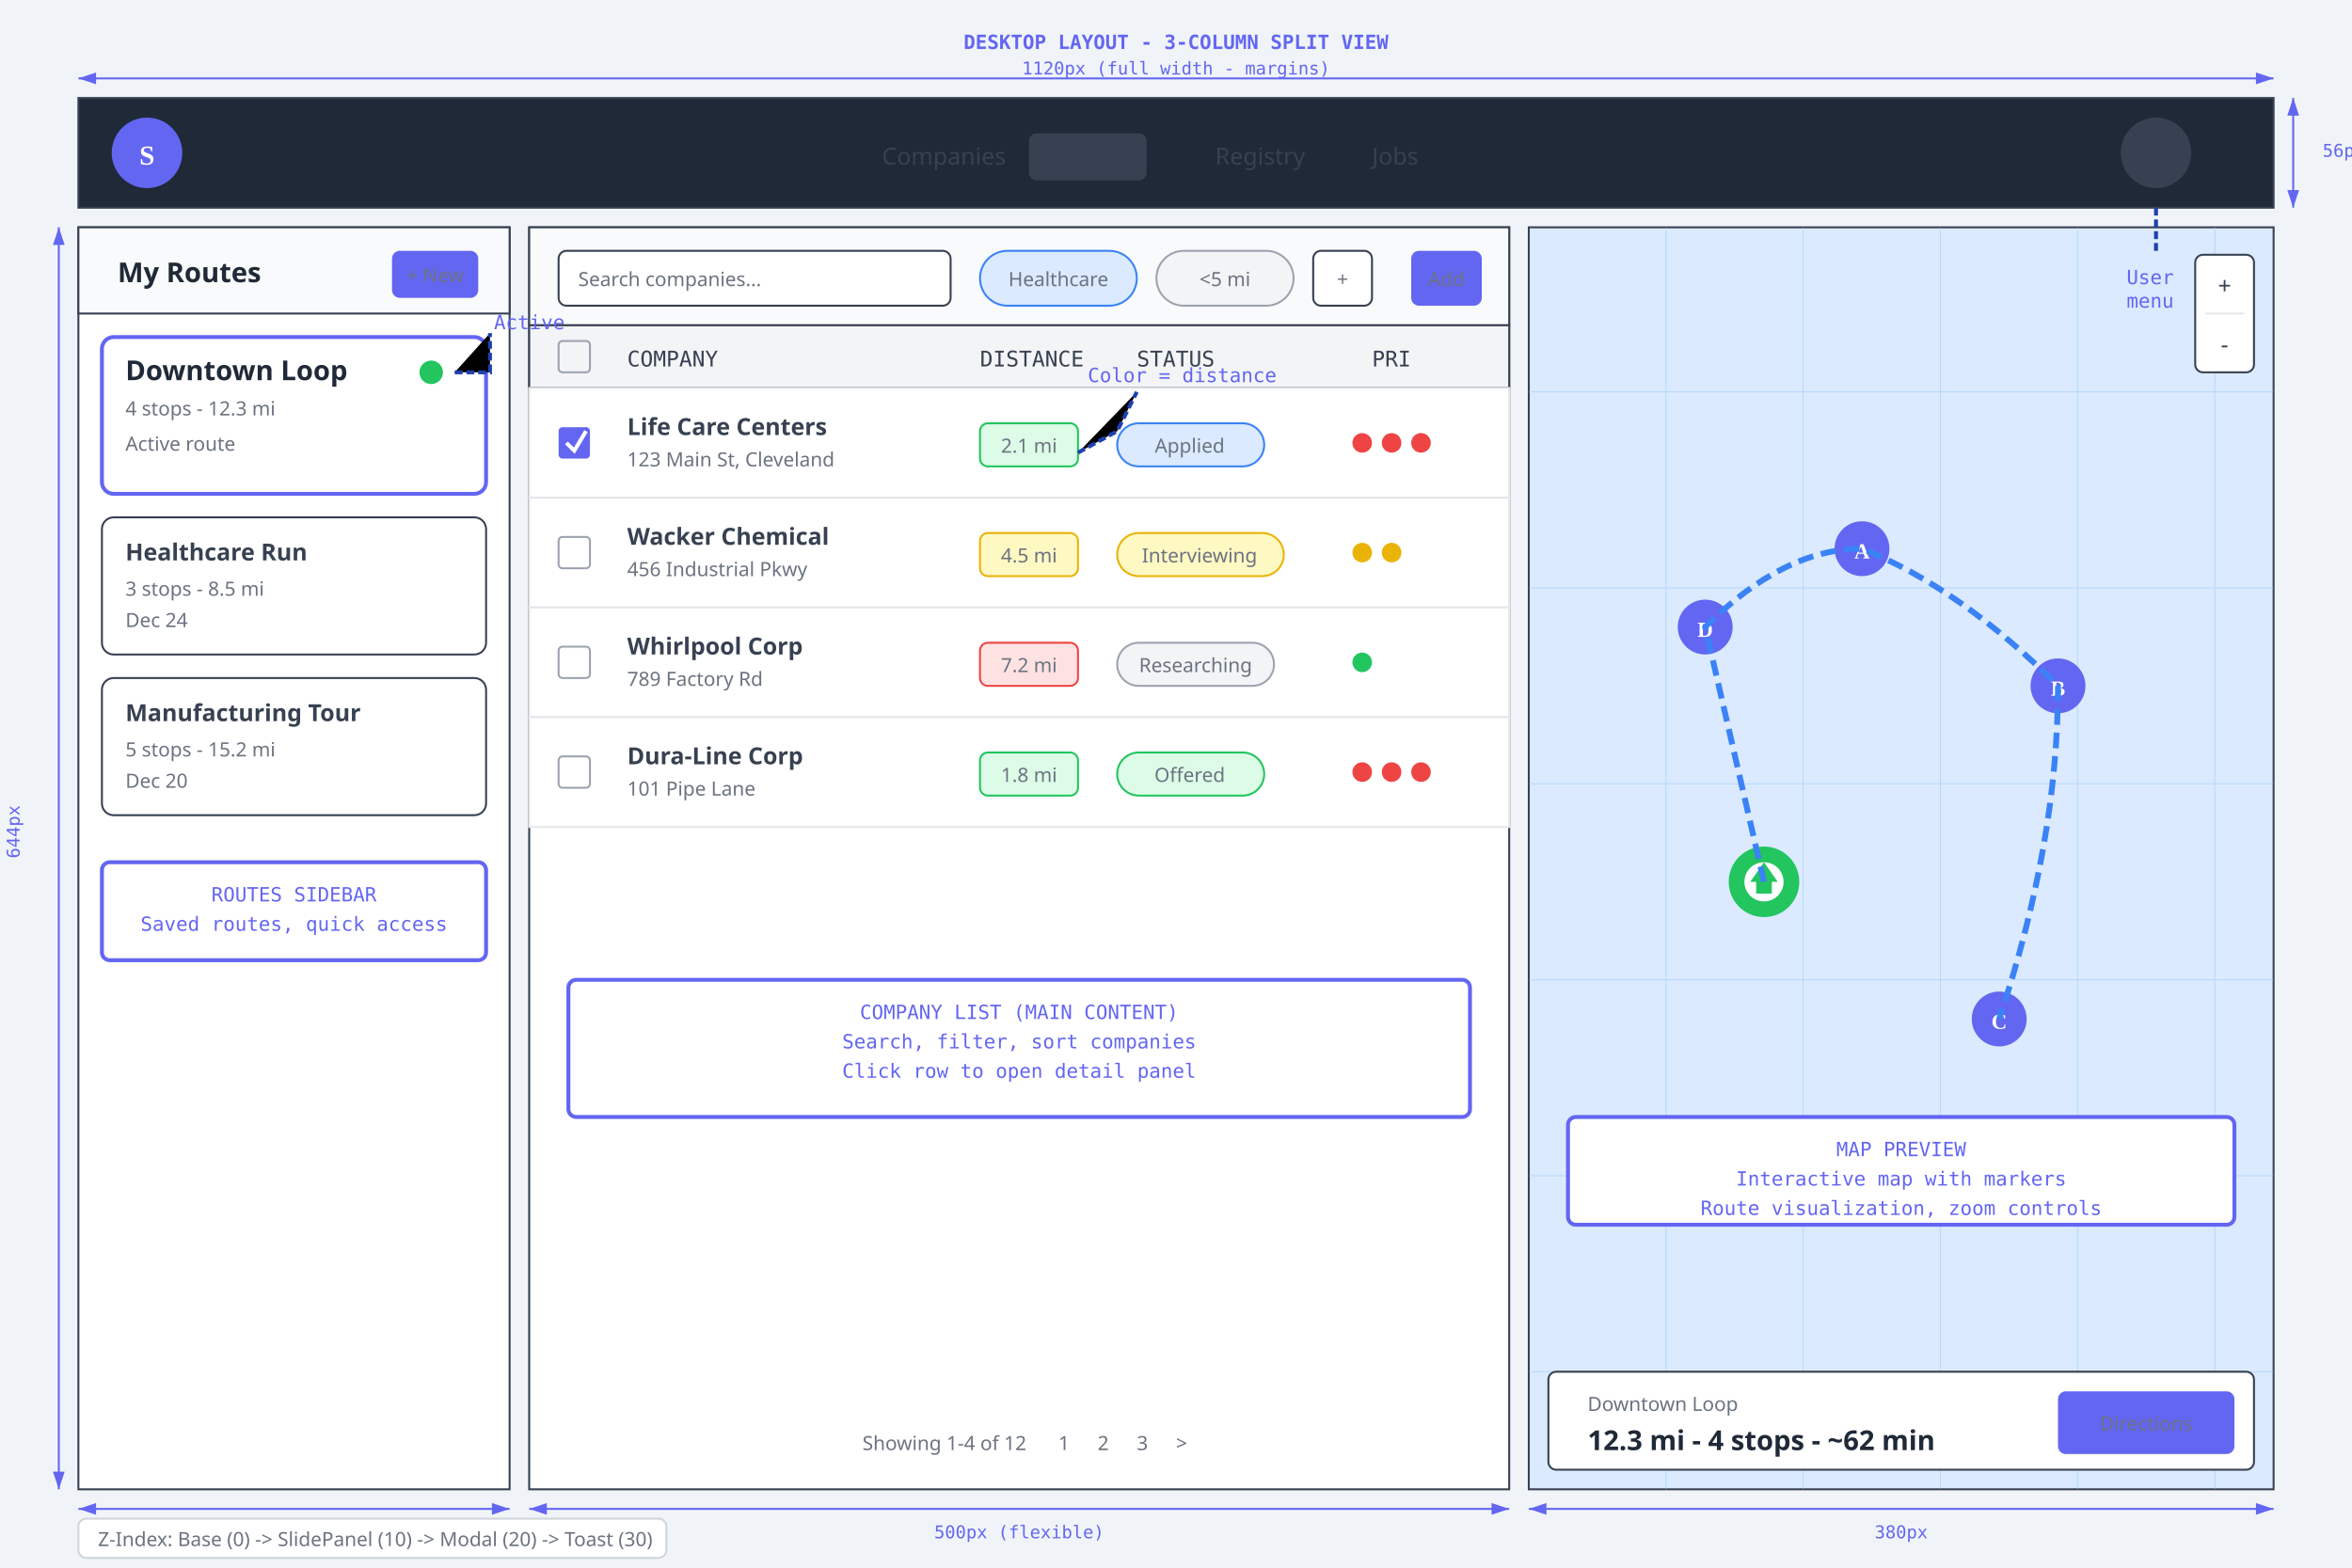
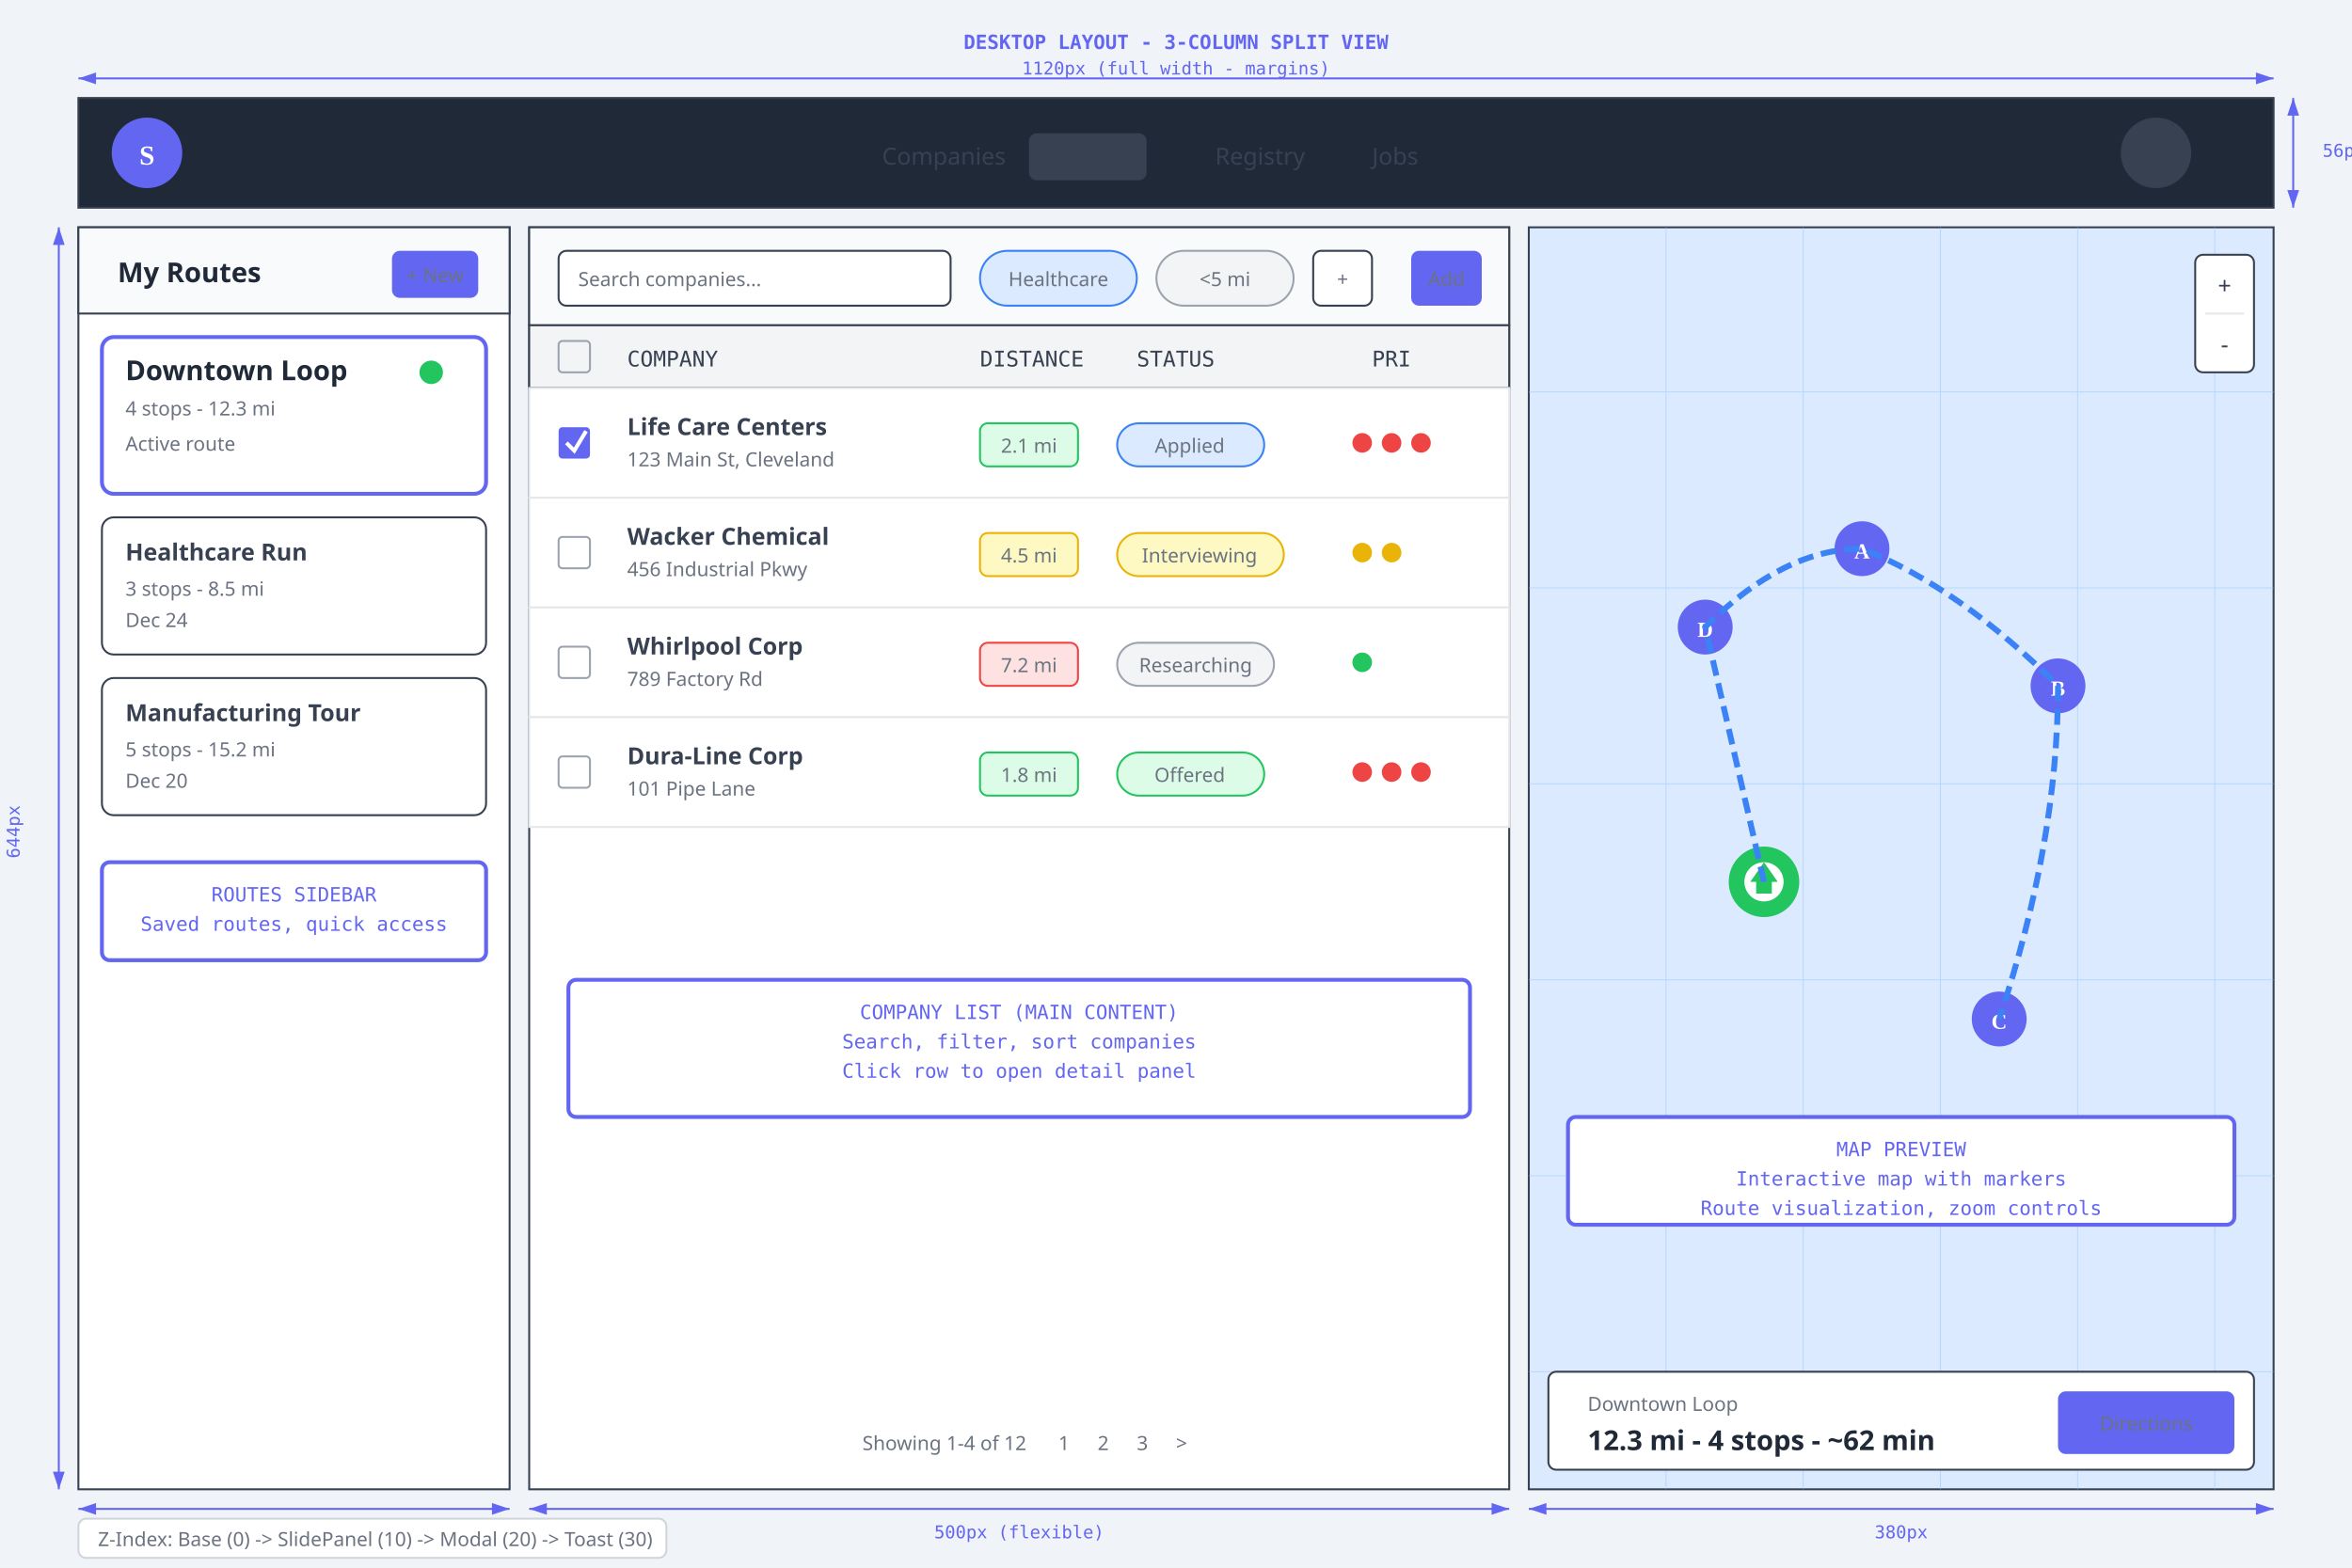
<svg xmlns="http://www.w3.org/2000/svg" viewBox="0 0 1200 800" width="1200" height="800">
  <defs>
    <style>
      .bg { fill: #f0f4f8; }
      .frame { fill: none; stroke: #374151; stroke-width: 1; }
      .fill-light { fill: #e5e7eb; stroke: #374151; stroke-width: 1; }
      .fill-white { fill: #ffffff; stroke: #374151; stroke-width: 1; }
      .fill-dark { fill: #1f2937; stroke: #374151; stroke-width: 1; }
      .annotation { fill: #6366f1; font-family: monospace; font-size: 10px; }
      .annotation-box { fill: #ffffff; stroke: #6366f1; stroke-width: 2; }
      .label { fill: #374151; font-family: monospace; font-size: 11px; }
      .heading { fill: #1f2937; font-family: system-ui, sans-serif; font-size: 14px; font-weight: bold; }
      .text-sm { fill: #6b7280; font-family: system-ui, sans-serif; font-size: 10px; }
      .text-md { fill: #374151; font-family: system-ui, sans-serif; font-size: 12px; }
      .dimension { stroke: #6366f1; stroke-width: 1; fill: none; }
      .dimension-text { fill: #6366f1; font-family: monospace; font-size: 9px; }
-       .leader { stroke: #1e40af; stroke-width: 2; stroke-dasharray: 4,2; }
      .primary { fill: #6366f1; }
      .map-bg { fill: #dbeafe; stroke: #374151; stroke-width: 1; }
    </style>
    <marker id="arrow" markerWidth="10" markerHeight="10" refX="9" refY="3" orient="auto">
      <path d="M0,0 L0,6 L9,3 z" fill="#6366f1" />
    </marker>
    <marker id="arrow-left" markerWidth="10" markerHeight="10" refX="0" refY="3" orient="auto">
      <path d="M9,0 L9,6 L0,3 z" fill="#6366f1" />
    </marker>
  </defs>
  <rect class="bg" width="1200" height="800" />
  <text x="600" y="25" text-anchor="middle" class="annotation" font-size="14" font-weight="bold">DESKTOP LAYOUT - 3-COLUMN SPLIT VIEW</text>
  <rect x="40" y="50" width="1120" height="56" class="fill-dark" />
  <circle cx="75" cy="78" r="18" class="primary" />
  <text x="75" y="84" text-anchor="middle" fill="white" font-size="14" font-weight="bold">S</text>
  <text x="105" y="84" fill="white" class="heading">SpokeToWork</text>
  <text x="450" y="84" class="text-md" fill="#d1d5db">Companies</text>
  <rect x="525" y="68" width="60" height="24" rx="4" fill="#374151" />
  <text x="555" y="84" text-anchor="middle" fill="white" class="text-md">Routes</text>
  <text x="620" y="84" class="text-md" fill="#d1d5db">Registry</text>
  <text x="700" y="84" class="text-md" fill="#d1d5db">Jobs</text>
  <circle cx="1100" cy="78" r="18" fill="#374151" />
  <text x="1100" y="84" text-anchor="middle" fill="white" class="text-md">JD</text>
  <line x1="40" y1="40" x2="1160" y2="40" class="dimension" marker-start="url(#arrow-left)" marker-end="url(#arrow)" />
  <text x="600" y="38" text-anchor="middle" class="dimension-text">1120px (full width - margins)</text>
  <line x1="1170" y1="50" x2="1170" y2="106" class="dimension" marker-start="url(#arrow-left)" marker-end="url(#arrow)" />
  <text x="1185" y="80" class="dimension-text">56px</text>
  <rect x="40" y="116" width="220" height="644" class="fill-white" />
  <rect x="40" y="116" width="220" height="44" fill="#f9fafb" stroke="#374151" />
  <text x="60" y="144" class="heading">My Routes</text>
  <rect x="200" y="128" width="44" height="24" rx="4" fill="#6366f1" />
  <text x="222" y="144" text-anchor="middle" fill="white" class="text-sm">+ New</text>
  <rect x="52" y="172" width="196" height="80" rx="6" fill="white" stroke="#6366f1" stroke-width="2" />
  <text x="64" y="194" class="heading">Downtown Loop</text>
  <text x="64" y="212" class="text-sm">4 stops - 12.3 mi</text>
  <text x="64" y="230" class="text-sm" fill="#4b5563">Active route</text>
  <circle cx="220" cy="190" r="6" fill="#22c55e" />
  <rect x="52" y="264" width="196" height="70" rx="6" class="fill-white" />
  <text x="64" y="286" class="text-md" font-weight="bold">Healthcare Run</text>
  <text x="64" y="304" class="text-sm">3 stops - 8.5 mi</text>
  <text x="64" y="320" class="text-sm" fill="#4b5563">Dec 24</text>
  <rect x="52" y="346" width="196" height="70" rx="6" class="fill-white" />
  <text x="64" y="368" class="text-md" font-weight="bold">Manufacturing Tour</text>
  <text x="64" y="386" class="text-sm">5 stops - 15.2 mi</text>
  <text x="64" y="402" class="text-sm" fill="#4b5563">Dec 20</text>
  <line x1="30" y1="116" x2="30" y2="760" class="dimension" marker-start="url(#arrow-left)" marker-end="url(#arrow)" />
  <text x="10" y="438" class="dimension-text" transform="rotate(-90, 10, 438)">644px</text>
  <line x1="40" y1="770" x2="260" y2="770" class="dimension" marker-start="url(#arrow-left)" marker-end="url(#arrow)" />
  <text x="150" y="785" text-anchor="middle" class="dimension-text">220px</text>
  <rect x="52" y="440" width="196" height="50" rx="4" class="annotation-box" />
  <text x="150" y="460" text-anchor="middle" class="annotation">ROUTES SIDEBAR</text>
  <text x="150" y="475" text-anchor="middle" class="annotation">Saved routes, quick access</text>
  <rect x="270" y="116" width="500" height="644" class="fill-white" />
  <rect x="270" y="116" width="500" height="50" fill="#f9fafb" stroke="#374151" />
  <rect x="285" y="128" width="200" height="28" rx="4" class="fill-white" />
  <text x="295" y="146" class="text-sm" fill="#9ca3af">Search companies...</text>
  <rect x="500" y="128" width="80" height="28" rx="14" fill="#dbeafe" stroke="#3b82f6" />
  <text x="540" y="146" text-anchor="middle" class="text-sm" fill="#3b82f6">Healthcare</text>
  <rect x="590" y="128" width="70" height="28" rx="14" fill="#f3f4f6" stroke="#9ca3af" />
  <text x="625" y="146" text-anchor="middle" class="text-sm" fill="#6b7280">&lt;5 mi</text>
  <rect x="670" y="128" width="30" height="28" rx="4" class="fill-white" />
  <text x="685" y="146" text-anchor="middle" class="text-sm" fill="#6b7280">+</text>
  <rect x="720" y="128" width="36" height="28" rx="4" fill="#6366f1" />
  <text x="738" y="146" text-anchor="middle" fill="white" class="text-sm">Add</text>
  <rect x="270" y="166" width="500" height="32" fill="#f3f4f6" stroke="#374151" />
  <rect x="285" y="174" width="16" height="16" rx="2" stroke="#9ca3af" fill="none" />
  <text x="320" y="187" class="label">COMPANY</text>
  <text x="500" y="187" class="label">DISTANCE</text>
  <text x="580" y="187" class="label">STATUS</text>
  <text x="700" y="187" class="label">PRI</text>
  <rect x="270" y="198" width="500" height="56" fill="white" stroke="#e5e7eb" />
  <rect x="285" y="218" width="16" height="16" rx="2" fill="#6366f1" />
  <polyline points="289,226 293,230 299,220" fill="none" stroke="white" stroke-width="2" />
  <text x="320" y="222" class="text-md" font-weight="bold">Life Care Centers</text>
  <text x="320" y="238" class="text-sm">123 Main St, Cleveland</text>
  <rect x="500" y="216" width="50" height="22" rx="4" fill="#dcfce7" stroke="#22c55e" />
  <text x="525" y="231" text-anchor="middle" class="text-sm">2.1 mi</text>
  <rect x="570" y="216" width="75" height="22" rx="11" fill="#dbeafe" stroke="#3b82f6" />
  <text x="607" y="231" text-anchor="middle" class="text-sm">Applied</text>
  <circle cx="695" cy="226" r="5" fill="#ef4444" />
  <circle cx="710" cy="226" r="5" fill="#ef4444" />
  <circle cx="725" cy="226" r="5" fill="#ef4444" />
  <rect x="270" y="254" width="500" height="56" fill="white" stroke="#e5e7eb" />
  <rect x="285" y="274" width="16" height="16" rx="2" stroke="#9ca3af" fill="none" />
  <text x="320" y="278" class="text-md" font-weight="bold">Wacker Chemical</text>
  <text x="320" y="294" class="text-sm">456 Industrial Pkwy</text>
  <rect x="500" y="272" width="50" height="22" rx="4" fill="#fef9c3" stroke="#eab308" />
  <text x="525" y="287" text-anchor="middle" class="text-sm">4.5 mi</text>
  <rect x="570" y="272" width="85" height="22" rx="11" fill="#fef9c3" stroke="#eab308" />
  <text x="612" y="287" text-anchor="middle" class="text-sm">Interviewing</text>
  <circle cx="695" cy="282" r="5" fill="#eab308" />
  <circle cx="710" cy="282" r="5" fill="#eab308" />
  <rect x="270" y="310" width="500" height="56" fill="white" stroke="#e5e7eb" />
  <rect x="285" y="330" width="16" height="16" rx="2" stroke="#9ca3af" fill="none" />
  <text x="320" y="334" class="text-md" font-weight="bold">Whirlpool Corp</text>
  <text x="320" y="350" class="text-sm">789 Factory Rd</text>
  <rect x="500" y="328" width="50" height="22" rx="4" fill="#fee2e2" stroke="#ef4444" />
  <text x="525" y="343" text-anchor="middle" class="text-sm">7.2 mi</text>
  <rect x="570" y="328" width="80" height="22" rx="11" fill="#f3f4f6" stroke="#9ca3af" />
  <text x="610" y="343" text-anchor="middle" class="text-sm">Researching</text>
  <circle cx="695" cy="338" r="5" fill="#22c55e" />
  <rect x="270" y="366" width="500" height="56" fill="white" stroke="#e5e7eb" />
  <rect x="285" y="386" width="16" height="16" rx="2" stroke="#9ca3af" fill="none" />
  <text x="320" y="390" class="text-md" font-weight="bold">Dura-Line Corp</text>
  <text x="320" y="406" class="text-sm">101 Pipe Lane</text>
  <rect x="500" y="384" width="50" height="22" rx="4" fill="#dcfce7" stroke="#22c55e" />
  <text x="525" y="399" text-anchor="middle" class="text-sm">1.8 mi</text>
  <rect x="570" y="384" width="75" height="22" rx="11" fill="#dcfce7" stroke="#22c55e" />
  <text x="607" y="399" text-anchor="middle" class="text-sm">Offered</text>
  <circle cx="695" cy="394" r="5" fill="#ef4444" />
  <circle cx="710" cy="394" r="5" fill="#ef4444" />
  <circle cx="725" cy="394" r="5" fill="#ef4444" />
  <rect x="420" y="720" width="200" height="30" rx="4" fill="none" />
  <text x="440" y="740" class="text-sm" fill="#6b7280">Showing 1-4 of 12</text>
  <text x="540" y="740" class="text-sm" fill="#6366f1">1</text>
  <text x="560" y="740" class="text-sm" fill="#6b7280">2</text>
  <text x="580" y="740" class="text-sm" fill="#6b7280">3</text>
  <text x="600" y="740" class="text-sm" fill="#6b7280">&gt;</text>
  <line x1="270" y1="770" x2="770" y2="770" class="dimension" marker-start="url(#arrow-left)" marker-end="url(#arrow)" />
  <text x="520" y="785" text-anchor="middle" class="dimension-text">500px (flexible)</text>
  <rect x="290" y="500" width="460" height="70" rx="4" class="annotation-box" />
  <text x="520" y="520" text-anchor="middle" class="annotation">COMPANY LIST (MAIN CONTENT)</text>
  <text x="520" y="535" text-anchor="middle" class="annotation">Search, filter, sort companies</text>
  <text x="520" y="550" text-anchor="middle" class="annotation">Click row to open detail panel</text>
  <rect x="780" y="116" width="380" height="644" class="map-bg" />
  <g stroke="#93c5fd" stroke-width="0.5" opacity="0.5">
    <line x1="780" y1="200" x2="1160" y2="200" />
    <line x1="780" y1="300" x2="1160" y2="300" />
    <line x1="780" y1="400" x2="1160" y2="400" />
    <line x1="780" y1="500" x2="1160" y2="500" />
    <line x1="780" y1="600" x2="1160" y2="600" />
    <line x1="780" y1="700" x2="1160" y2="700" />
    <line x1="850" y1="116" x2="850" y2="760" />
    <line x1="920" y1="116" x2="920" y2="760" />
    <line x1="990" y1="116" x2="990" y2="760" />
    <line x1="1060" y1="116" x2="1060" y2="760" />
    <line x1="1130" y1="116" x2="1130" y2="760" />
  </g>
  <circle cx="900" cy="450" r="18" fill="#22c55e" />
  <circle cx="900" cy="450" r="10" fill="white" />
  <polygon points="900,440 893,450 907,450" fill="#22c55e" />
  <rect x="896" y="448" width="8" height="8" fill="#22c55e" />
  <circle cx="950" cy="280" r="14" fill="#6366f1" />
  <text x="950" y="285" text-anchor="middle" fill="white" font-size="11" font-weight="bold">A</text>
  <circle cx="1050" cy="350" r="14" fill="#6366f1" />
  <text x="1050" y="355" text-anchor="middle" fill="white" font-size="11" font-weight="bold">B</text>
  <circle cx="1020" cy="520" r="14" fill="#6366f1" />
  <text x="1020" y="525" text-anchor="middle" fill="white" font-size="11" font-weight="bold">C</text>
  <circle cx="870" cy="320" r="14" fill="#6366f1" />
  <text x="870" y="325" text-anchor="middle" fill="white" font-size="11" font-weight="bold">D</text>
  <path d="M 900,450 Q 885,385 870,320 Q 910,280 950,280 Q 1000,300 1050,350 Q 1050,430 1020,520" fill="none" stroke="#3b82f6" stroke-width="3" stroke-dasharray="8,4" />
  <rect x="1120" y="130" width="30" height="60" rx="4" class="fill-white" />
  <text x="1135" y="150" text-anchor="middle" class="text-md">+</text>
  <line x1="1125" y1="160" x2="1145" y2="160" stroke="#e5e7eb" />
  <text x="1135" y="180" text-anchor="middle" class="text-md">-</text>
  <rect x="790" y="700" width="360" height="50" rx="4" class="fill-white" />
  <text x="810" y="720" class="text-sm" fill="#6b7280">Downtown Loop</text>
  <text x="810" y="740" class="heading">12.3 mi - 4 stops - ~62 min</text>
  <rect x="1050" y="710" width="90" height="32" rx="4" fill="#6366f1" />
  <text x="1095" y="730" text-anchor="middle" fill="white" class="text-sm">Directions</text>
  <line x1="780" y1="770" x2="1160" y2="770" class="dimension" marker-start="url(#arrow-left)" marker-end="url(#arrow)" />
  <text x="970" y="785" text-anchor="middle" class="dimension-text">380px</text>
  <rect x="800" y="570" width="340" height="55" rx="4" class="annotation-box" />
  <text x="970" y="590" text-anchor="middle" class="annotation">MAP PREVIEW</text>
  <text x="970" y="605" text-anchor="middle" class="annotation">Interactive map with markers</text>
  <text x="970" y="620" text-anchor="middle" class="annotation">Route visualization, zoom controls</text>
  <rect x="40" y="775" width="300" height="20" rx="4" fill="white" stroke="#d1d5db" />
  <text x="50" y="789" class="text-sm">Z-Index: Base (0) -&gt; SlidePanel (10) -&gt; Modal (20) -&gt; Toast (30)</text>
-   <path d="M 1100,106 L 1100,130" class="leader" />
-   <text x="1085" y="145" class="annotation">User</text>
-   <text x="1085" y="157" class="annotation">menu</text>
-   <path d="M 232,190 L 250,190 L 250,170" class="leader" />
-   <text x="252" y="168" class="annotation">Active</text>
-   <path d="M 550,231 L 570,220 L 580,200" class="leader" />
-   <text x="555" y="195" class="annotation">Color = distance</text>
</svg>
